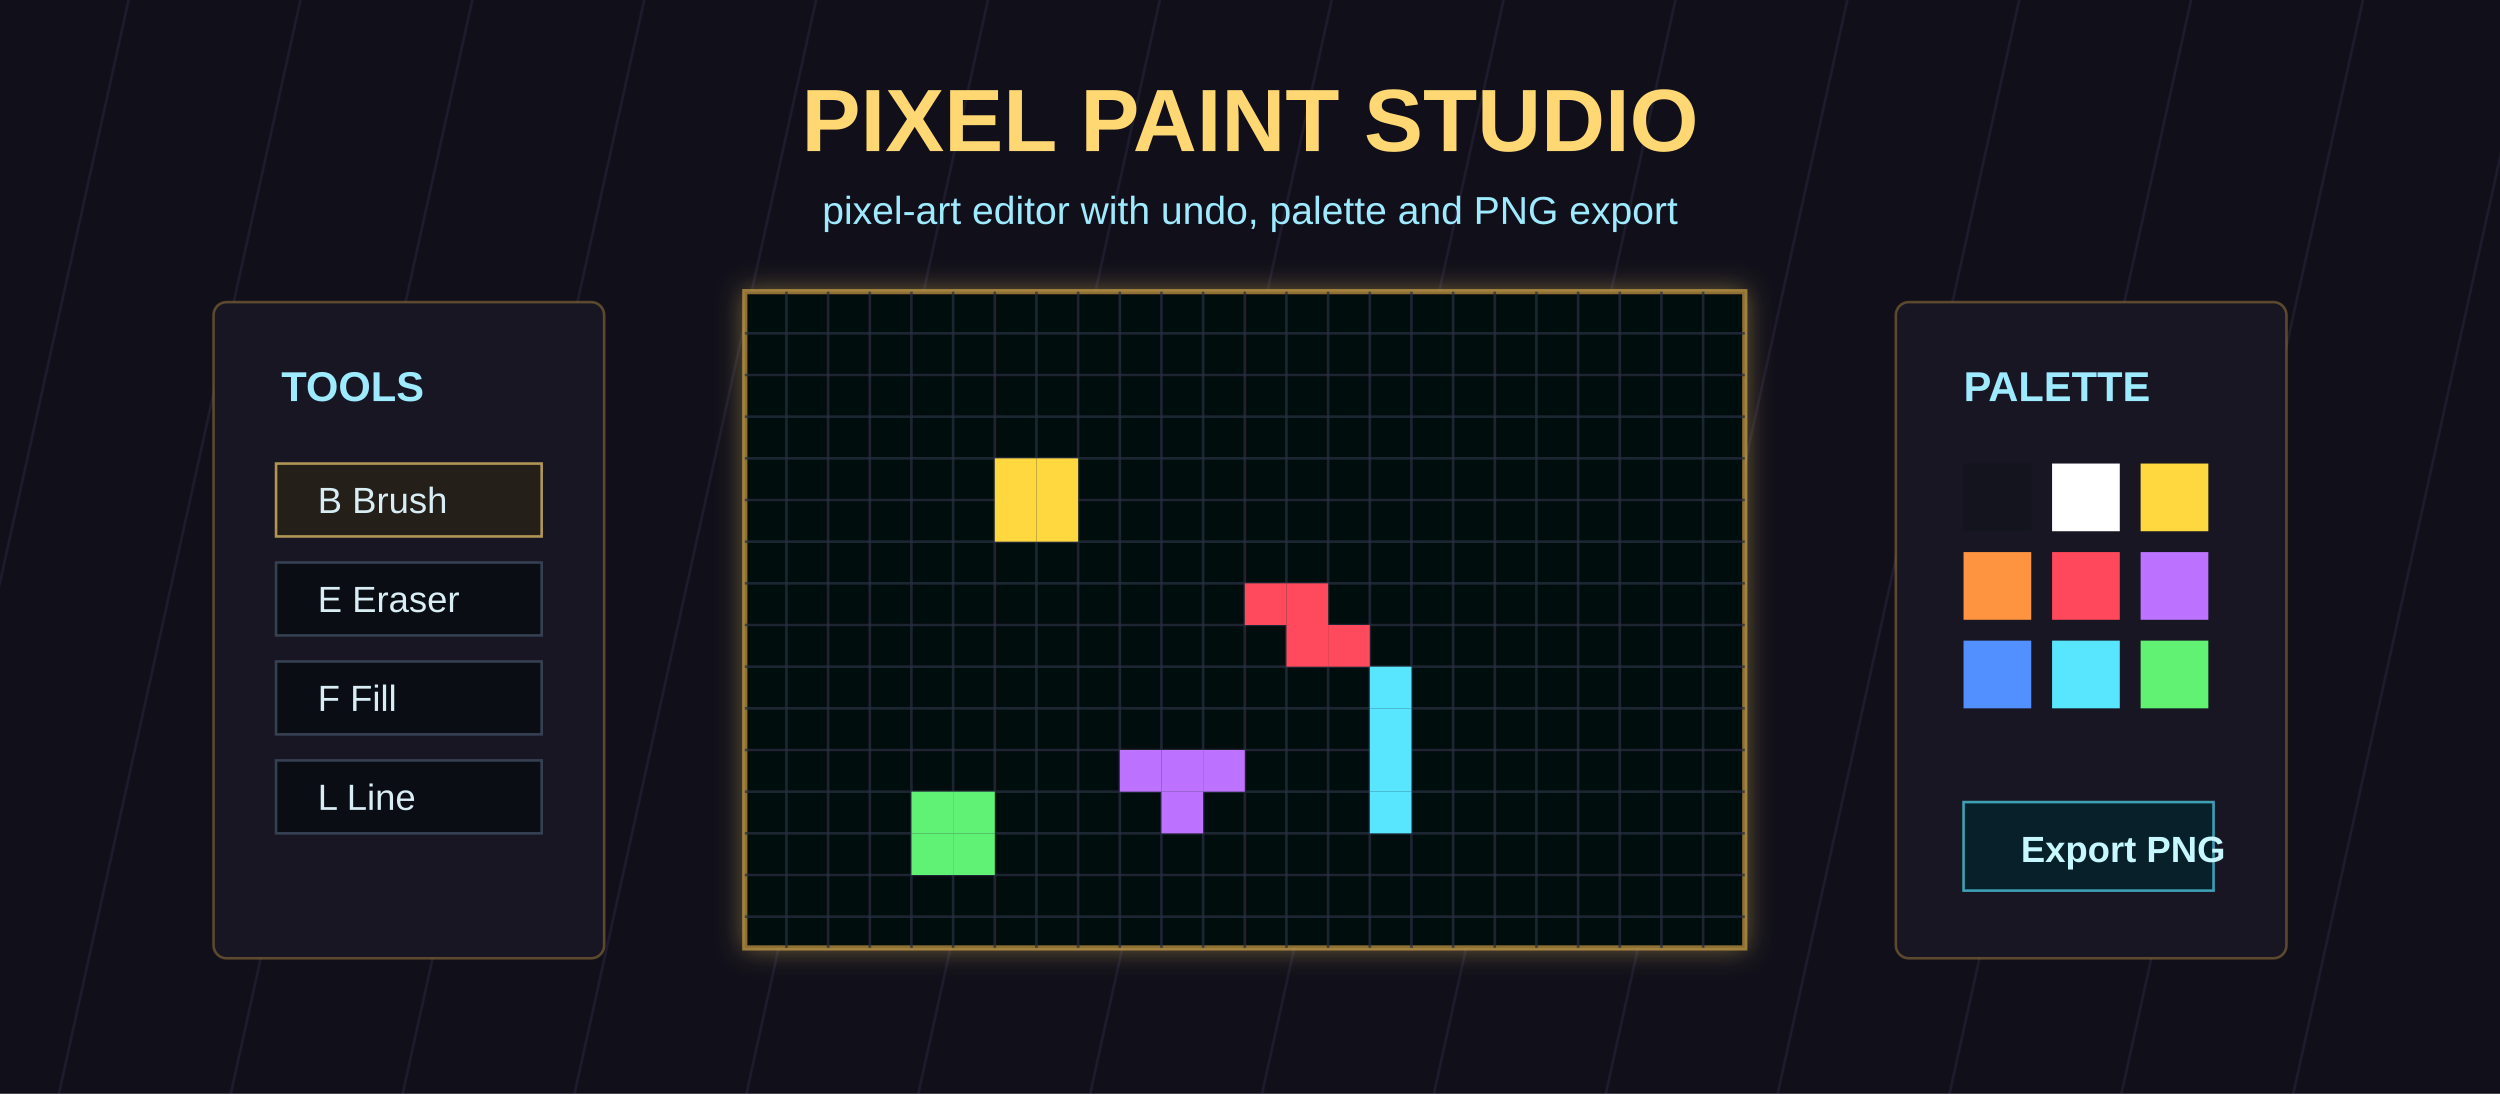
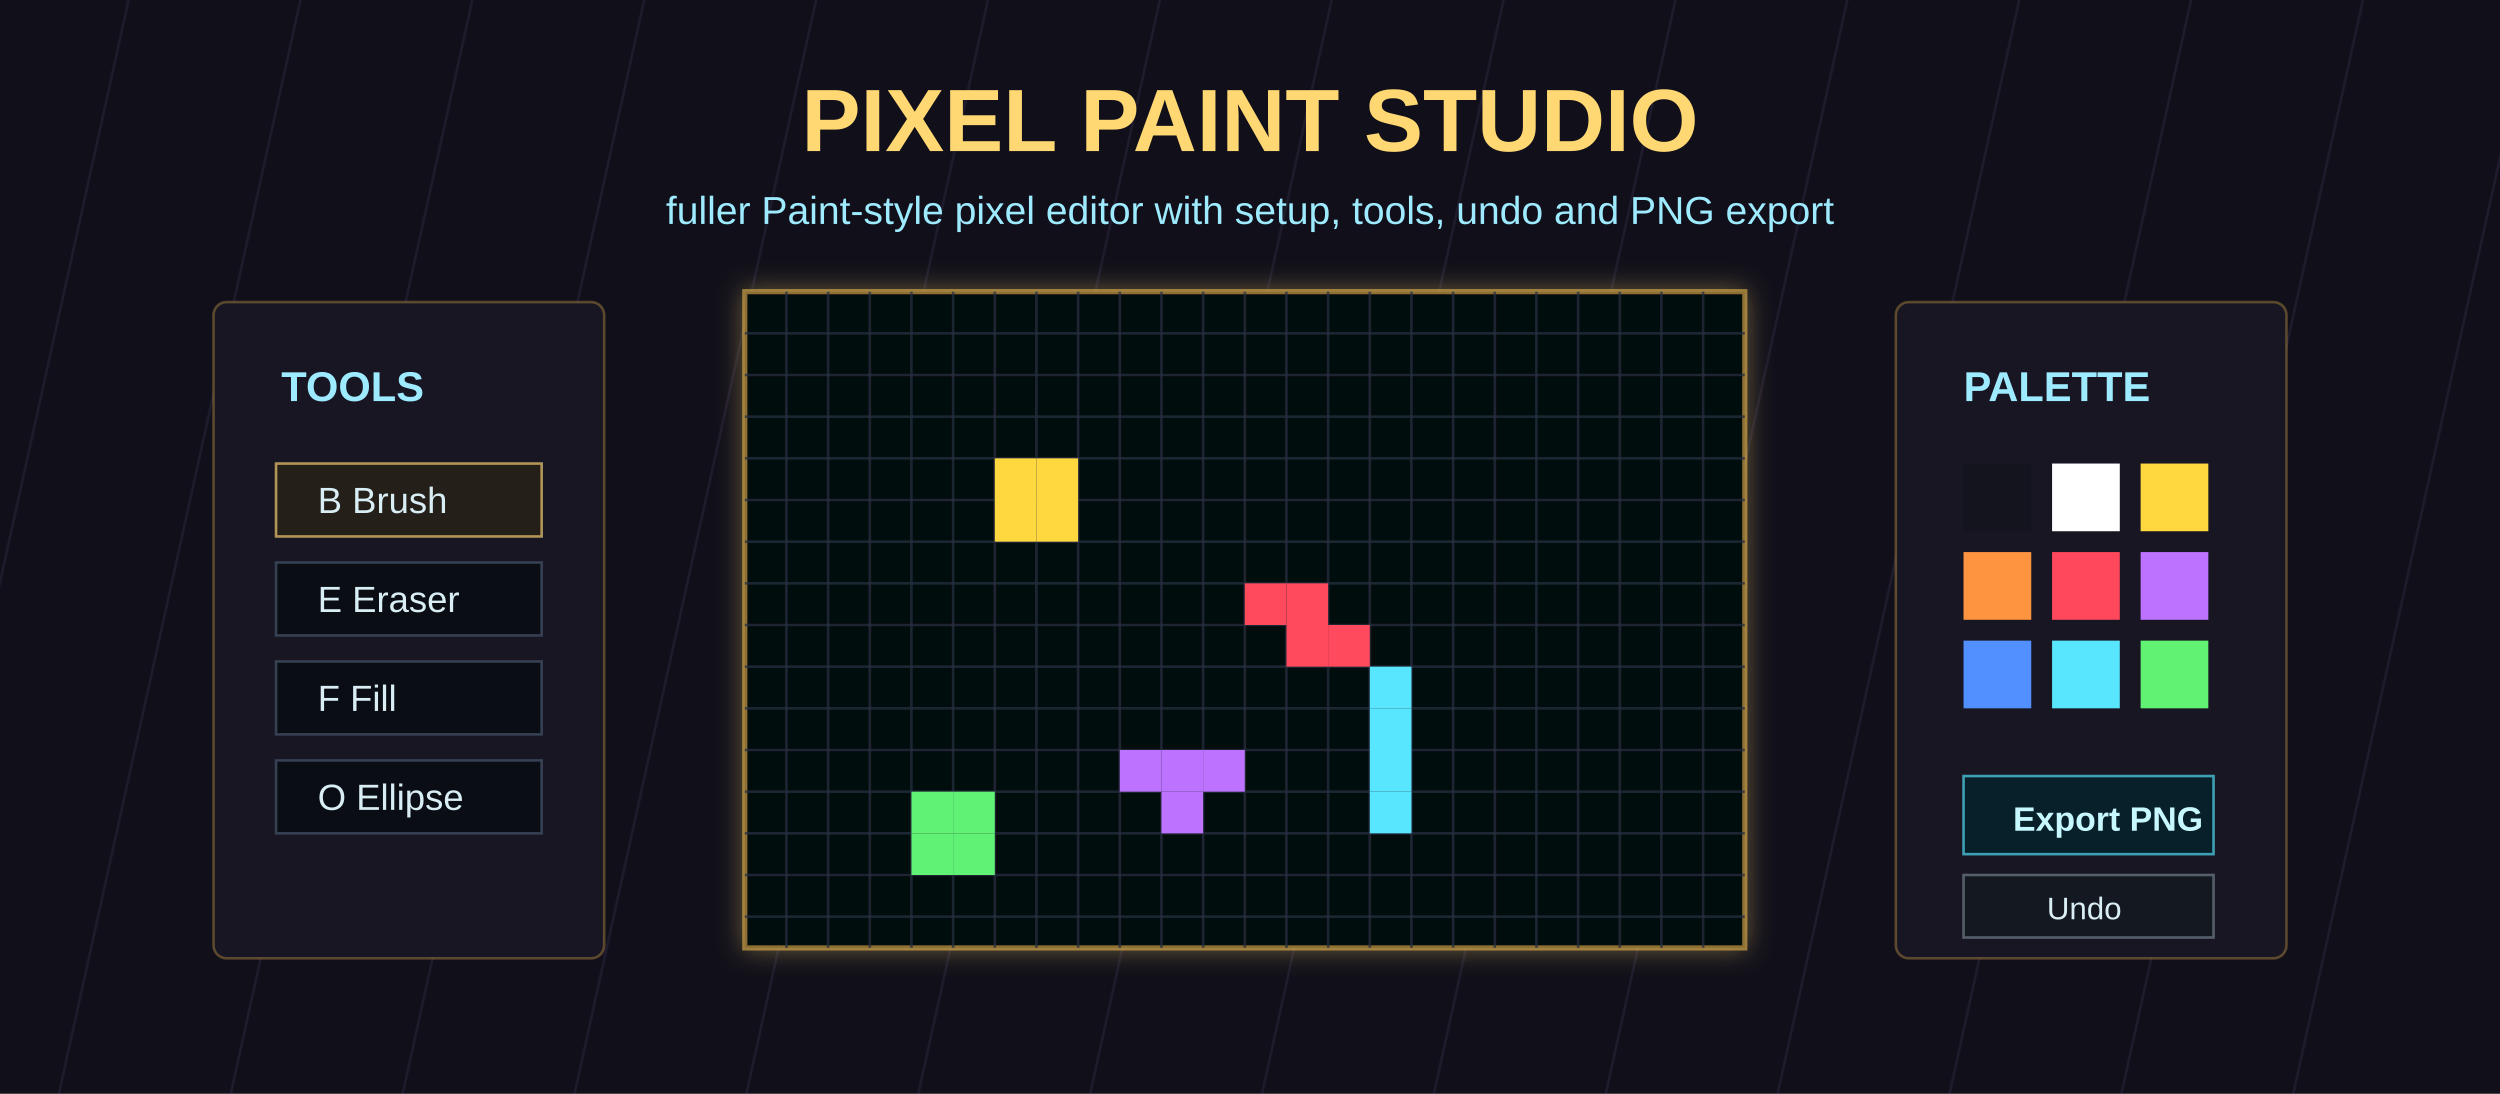
<svg xmlns="http://www.w3.org/2000/svg" width="960" height="420" viewBox="0 0 960 420" fill="none">
  <rect width="960" height="420" fill="#11101a" />
  <g opacity=".18" stroke="#5b4c86">
    <path d="M56-30-50 450M122-30 16 450M188-30 82 450M254-30 148 450M320-30 214 450M386-30 280 450M452-30 346 450M518-30 412 450M584-30 478 450M650-30 544 450M716-30 610 450M782-30 676 450M848-30 742 450M914-30 808 450M980-30 874 450" />
  </g>
  <text x="480" y="58" text-anchor="middle" font-family="Verdana, Arial, sans-serif" font-size="34" font-weight="700" fill="#ffd873">PIXEL PAINT STUDIO</text>
-   <text x="480" y="86" text-anchor="middle" font-family="Verdana, Arial, sans-serif" font-size="15" fill="#9eeaff">pixel-art editor with undo, palette and PNG export</text>
+   <text x="480" y="86" text-anchor="middle" font-family="Verdana, Arial, sans-serif" font-size="15" fill="#9eeaff">fuller Paint-style pixel editor with setup, tools, undo and PNG export</text>
  <rect x="82" y="116" width="150" height="252" rx="5" fill="#171622" stroke="#b48b42" stroke-opacity=".45" />
  <text x="108" y="154" font-family="Verdana, Arial, sans-serif" font-size="16" font-weight="700" fill="#9eeaff">TOOLS</text>
  <g font-family="Verdana, Arial, sans-serif" font-size="14" fill="#d8edf4">
    <rect x="106" y="178" width="102" height="28" fill="#241f19" stroke="#ffd873" stroke-opacity=".65" />
    <text x="122" y="197">B Brush</text>
    <rect x="106" y="216" width="102" height="28" fill="#0b0d14" stroke="#354052" />
    <text x="122" y="235">E Eraser</text>
    <rect x="106" y="254" width="102" height="28" fill="#0b0d14" stroke="#354052" />
    <text x="122" y="273">F Fill</text>
    <rect x="106" y="292" width="102" height="28" fill="#0b0d14" stroke="#354052" />
-     <text x="122" y="311">L Line</text>
+     <text x="122" y="311">O Ellipse</text>
  </g>
  <g filter="url(#glow)">
    <rect x="286" y="112" width="384" height="252" fill="#06070d" stroke="#d7a94b" stroke-opacity=".65" stroke-width="2" />
    <g stroke="#273141" stroke-opacity=".75">
      <path d="M302 112v252M318 112v252M334 112v252M350 112v252M366 112v252M382 112v252M398 112v252M414 112v252M430 112v252M446 112v252M462 112v252M478 112v252M494 112v252M510 112v252M526 112v252M542 112v252M558 112v252M574 112v252M590 112v252M606 112v252M622 112v252M638 112v252M654 112v252" />
      <path d="M286 128h384M286 144h384M286 160h384M286 176h384M286 192h384M286 208h384M286 224h384M286 240h384M286 256h384M286 272h384M286 288h384M286 304h384M286 320h384M286 336h384M286 352h384" />
    </g>
    <rect x="382" y="176" width="16" height="16" fill="#ffd840" />
    <rect x="398" y="176" width="16" height="16" fill="#ffd840" />
    <rect x="382" y="192" width="16" height="16" fill="#ffd840" />
    <rect x="398" y="192" width="16" height="16" fill="#ffd840" />
    <rect x="478" y="224" width="16" height="16" fill="#ff485b" />
    <rect x="494" y="224" width="16" height="16" fill="#ff485b" />
    <rect x="494" y="240" width="16" height="16" fill="#ff485b" />
    <rect x="510" y="240" width="16" height="16" fill="#ff485b" />
    <rect x="526" y="256" width="16" height="16" fill="#58e6ff" />
    <rect x="526" y="272" width="16" height="16" fill="#58e6ff" />
    <rect x="526" y="288" width="16" height="16" fill="#58e6ff" />
    <rect x="526" y="304" width="16" height="16" fill="#58e6ff" />
    <rect x="350" y="304" width="16" height="16" fill="#61f274" />
    <rect x="366" y="304" width="16" height="16" fill="#61f274" />
    <rect x="350" y="320" width="16" height="16" fill="#61f274" />
    <rect x="366" y="320" width="16" height="16" fill="#61f274" />
    <rect x="430" y="288" width="16" height="16" fill="#bd73ff" />
    <rect x="446" y="288" width="16" height="16" fill="#bd73ff" />
    <rect x="462" y="288" width="16" height="16" fill="#bd73ff" />
    <rect x="446" y="304" width="16" height="16" fill="#bd73ff" />
  </g>
  <rect x="728" y="116" width="150" height="252" rx="5" fill="#171622" stroke="#b48b42" stroke-opacity=".45" />
  <text x="754" y="154" font-family="Verdana, Arial, sans-serif" font-size="16" font-weight="700" fill="#9eeaff">PALETTE</text>
  <g>
    <rect x="754" y="178" width="26" height="26" fill="#14141f" />
    <rect x="788" y="178" width="26" height="26" fill="#ffffff" />
    <rect x="822" y="178" width="26" height="26" fill="#ffd840" />
    <rect x="754" y="212" width="26" height="26" fill="#ff9440" />
    <rect x="788" y="212" width="26" height="26" fill="#ff485b" />
    <rect x="822" y="212" width="26" height="26" fill="#bd73ff" />
    <rect x="754" y="246" width="26" height="26" fill="#5290ff" />
    <rect x="788" y="246" width="26" height="26" fill="#58e6ff" />
    <rect x="822" y="246" width="26" height="26" fill="#61f274" />
  </g>
-   <rect x="754" y="308" width="96" height="34" fill="#08202a" stroke="#58e6ff" stroke-opacity=".65" />
-   <text x="776" y="331" font-family="Verdana, Arial, sans-serif" font-size="14" font-weight="700" fill="#c7f7ff">Export PNG</text>
+   <rect x="754" y="298" width="96" height="30" fill="#08202a" stroke="#58e6ff" stroke-opacity=".65" />
+   <text x="773" y="319" font-family="Verdana, Arial, sans-serif" font-size="13" font-weight="700" fill="#c7f7ff">Export PNG</text>
+   <rect x="754" y="336" width="96" height="24" fill="#141821" stroke="#798492" stroke-opacity=".65" />
+   <text x="786" y="353" font-family="Verdana, Arial, sans-serif" font-size="12" fill="#d8edf4">Undo</text>
  <defs>
    <filter id="glow" x="250" y="80" width="460" height="320" filterUnits="userSpaceOnUse">
      <feGaussianBlur stdDeviation="5" result="blur" />
      <feColorMatrix in="blur" type="matrix" values="0 0 0 0 0.75 0 0 0 0 0.52 0 0 0 0 0.12 0 0 0 .45 0" />
      <feBlend in="SourceGraphic" />
    </filter>
  </defs>
</svg>
